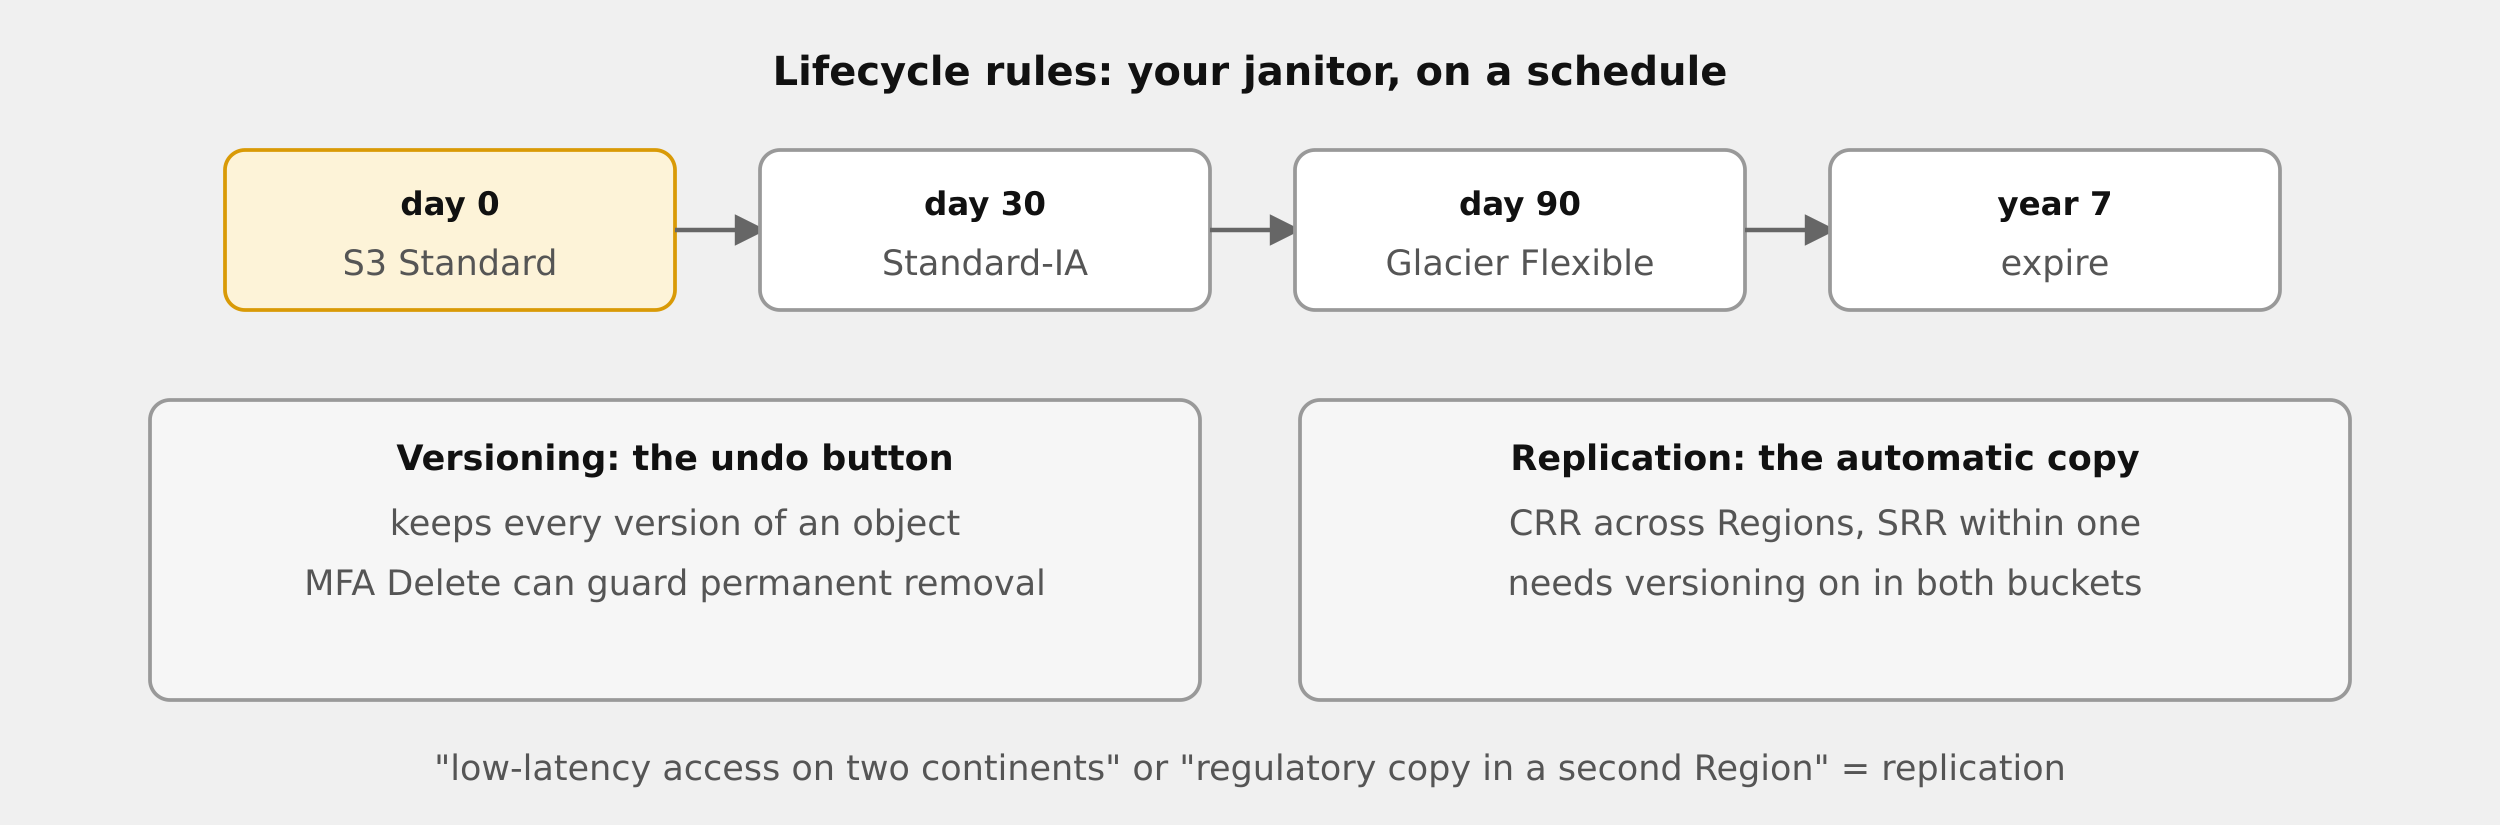
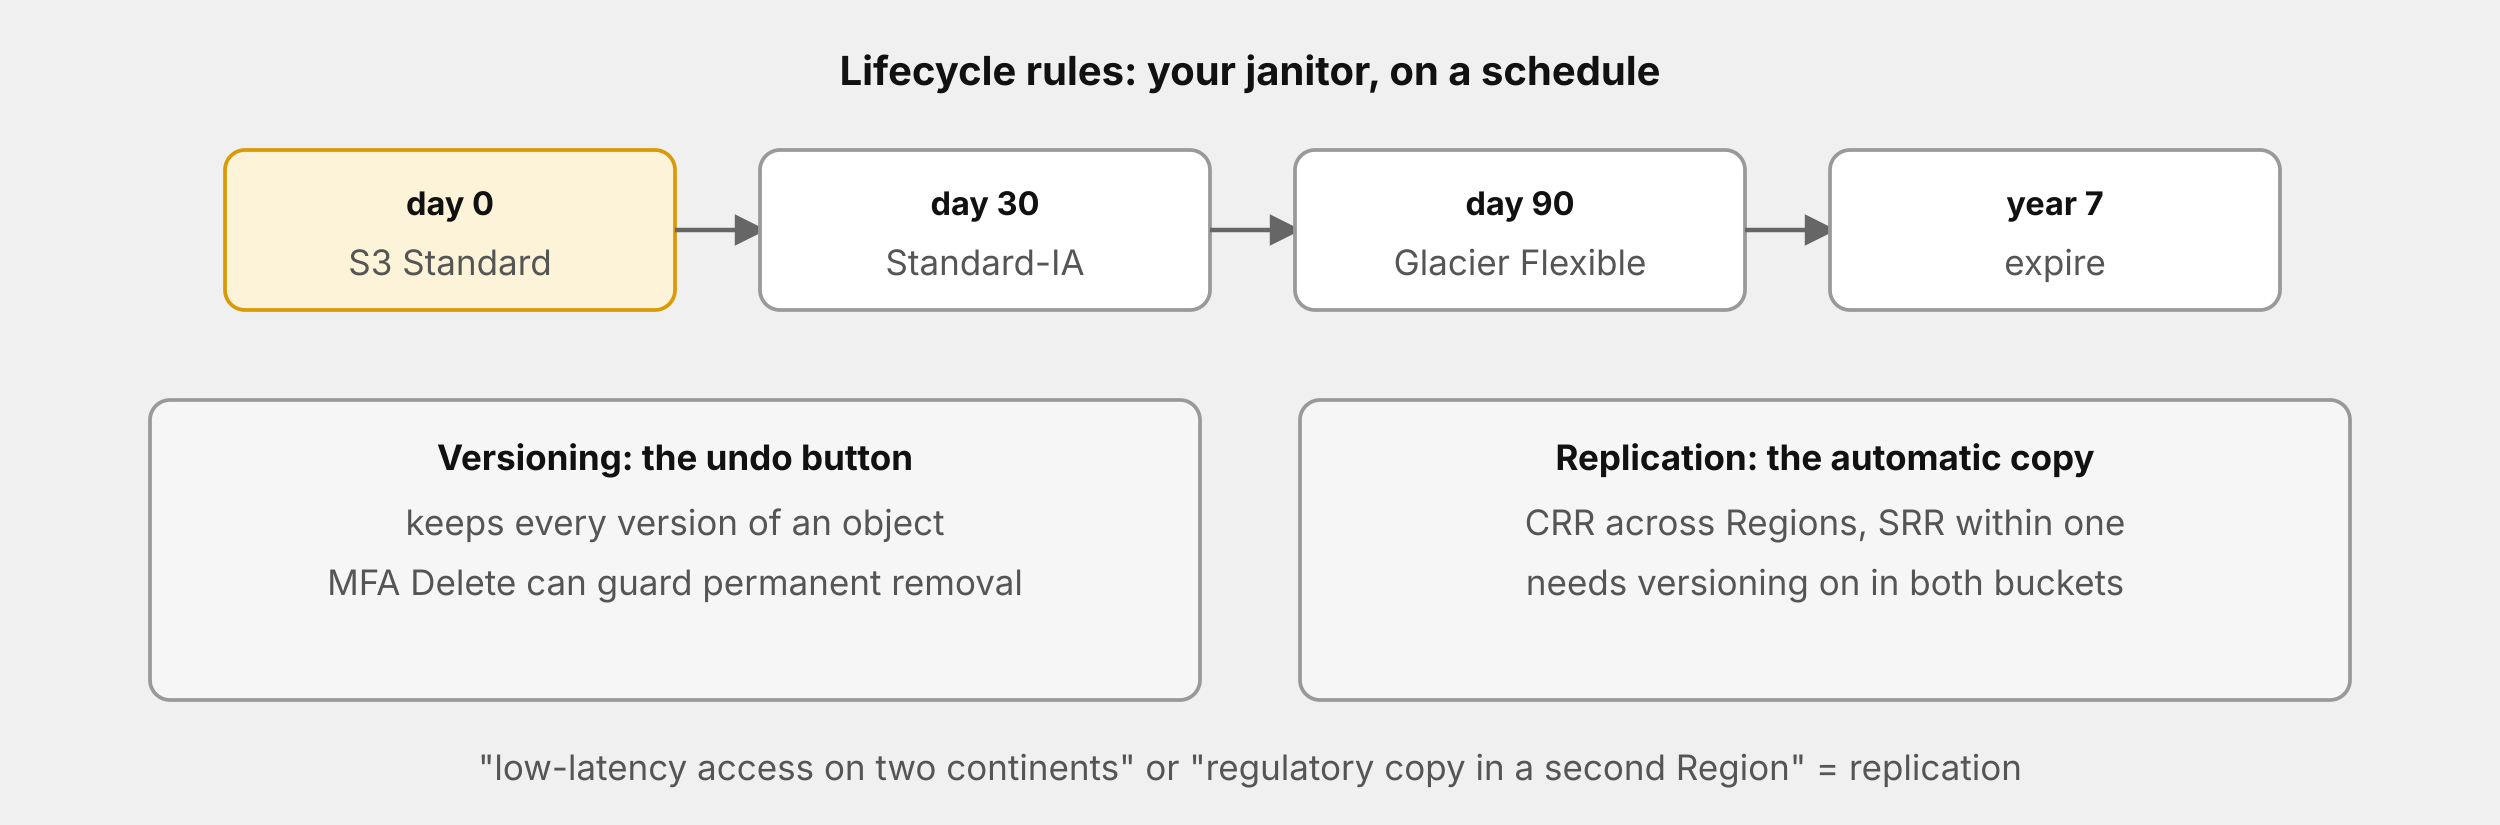
- <svg xmlns="http://www.w3.org/2000/svg" width="100%" viewBox="0 0 1000 330" role="img" style="background:#ffffff;font-family:DejaVu Sans,Verdana,sans-serif" aria-label="S3 lifecycle rules, versioning, replication">
+ <svg xmlns="http://www.w3.org/2000/svg" width="100%" viewBox="0 0 1000 330" role="img" style="background:#ffffff;font-family:'Anthropic Sans',Inter,'Source Sans 3','IBM Plex Sans',sans-serif" aria-label="S3 lifecycle rules, versioning, replication">
  <defs>
    <marker id="ah" viewBox="0 0 10 10" refX="8" refY="5" markerWidth="7" markerHeight="7" orient="auto-start-reverse">
      <path d="M0,0 L10,5 L0,10 z" fill="#666666" />
    </marker>
  </defs>
  <text x="500" y="34" text-anchor="middle" font-size="16" fill="#111111" font-weight="bold">Lifecycle rules: your janitor, on a schedule</text>
  <rect x="90" y="60" width="180" height="64" rx="8" fill="#fdf3d8" stroke="#d99a06" stroke-width="1.5" />
  <text x="180" y="86" text-anchor="middle" font-size="13" fill="#111111" font-weight="bold">day 0</text>
  <text x="180" y="110" text-anchor="middle" font-size="14" fill="#555555">S3 Standard</text>
  <path d="M270,92 L304,92" fill="none" stroke="#666666" stroke-width="1.8" marker-end="url(#ah)" />
  <rect x="304" y="60" width="180" height="64" rx="8" fill="#ffffff" stroke="#999999" stroke-width="1.5" />
  <text x="394" y="86" text-anchor="middle" font-size="13" fill="#111111" font-weight="bold">day 30</text>
  <text x="394" y="110" text-anchor="middle" font-size="14" fill="#555555">Standard-IA</text>
  <path d="M484,92 L518,92" fill="none" stroke="#666666" stroke-width="1.8" marker-end="url(#ah)" />
  <rect x="518" y="60" width="180" height="64" rx="8" fill="#ffffff" stroke="#999999" stroke-width="1.5" />
  <text x="608" y="86" text-anchor="middle" font-size="13" fill="#111111" font-weight="bold">day 90</text>
  <text x="608" y="110" text-anchor="middle" font-size="14" fill="#555555">Glacier Flexible</text>
  <path d="M698,92 L732,92" fill="none" stroke="#666666" stroke-width="1.8" marker-end="url(#ah)" />
  <rect x="732" y="60" width="180" height="64" rx="8" fill="#ffffff" stroke="#999999" stroke-width="1.5" />
  <text x="822" y="86" text-anchor="middle" font-size="13" fill="#111111" font-weight="bold">year 7</text>
  <text x="822" y="110" text-anchor="middle" font-size="14" fill="#555555">expire</text>
  <rect x="60" y="160" width="420" height="120" rx="8" fill="#f6f6f6" stroke="#999999" stroke-width="1.5" />
  <text x="270" y="188" text-anchor="middle" font-size="14" fill="#111111" font-weight="bold">Versioning: the undo button</text>
  <text x="270" y="214" text-anchor="middle" font-size="14" fill="#555555">keeps every version of an object</text>
  <text x="270" y="238" text-anchor="middle" font-size="14" fill="#555555">MFA Delete can guard permanent removal</text>
  <rect x="520" y="160" width="420" height="120" rx="8" fill="#f6f6f6" stroke="#999999" stroke-width="1.5" />
  <text x="730" y="188" text-anchor="middle" font-size="14" fill="#111111" font-weight="bold">Replication: the automatic copy</text>
  <text x="730" y="214" text-anchor="middle" font-size="14" fill="#555555">CRR across Regions, SRR within one</text>
  <text x="730" y="238" text-anchor="middle" font-size="14" fill="#555555">needs versioning on in both buckets</text>
  <text x="500" y="312" text-anchor="middle" font-size="14" fill="#555555">"low-latency access on two continents" or "regulatory copy in a second Region" = replication</text>
</svg>
